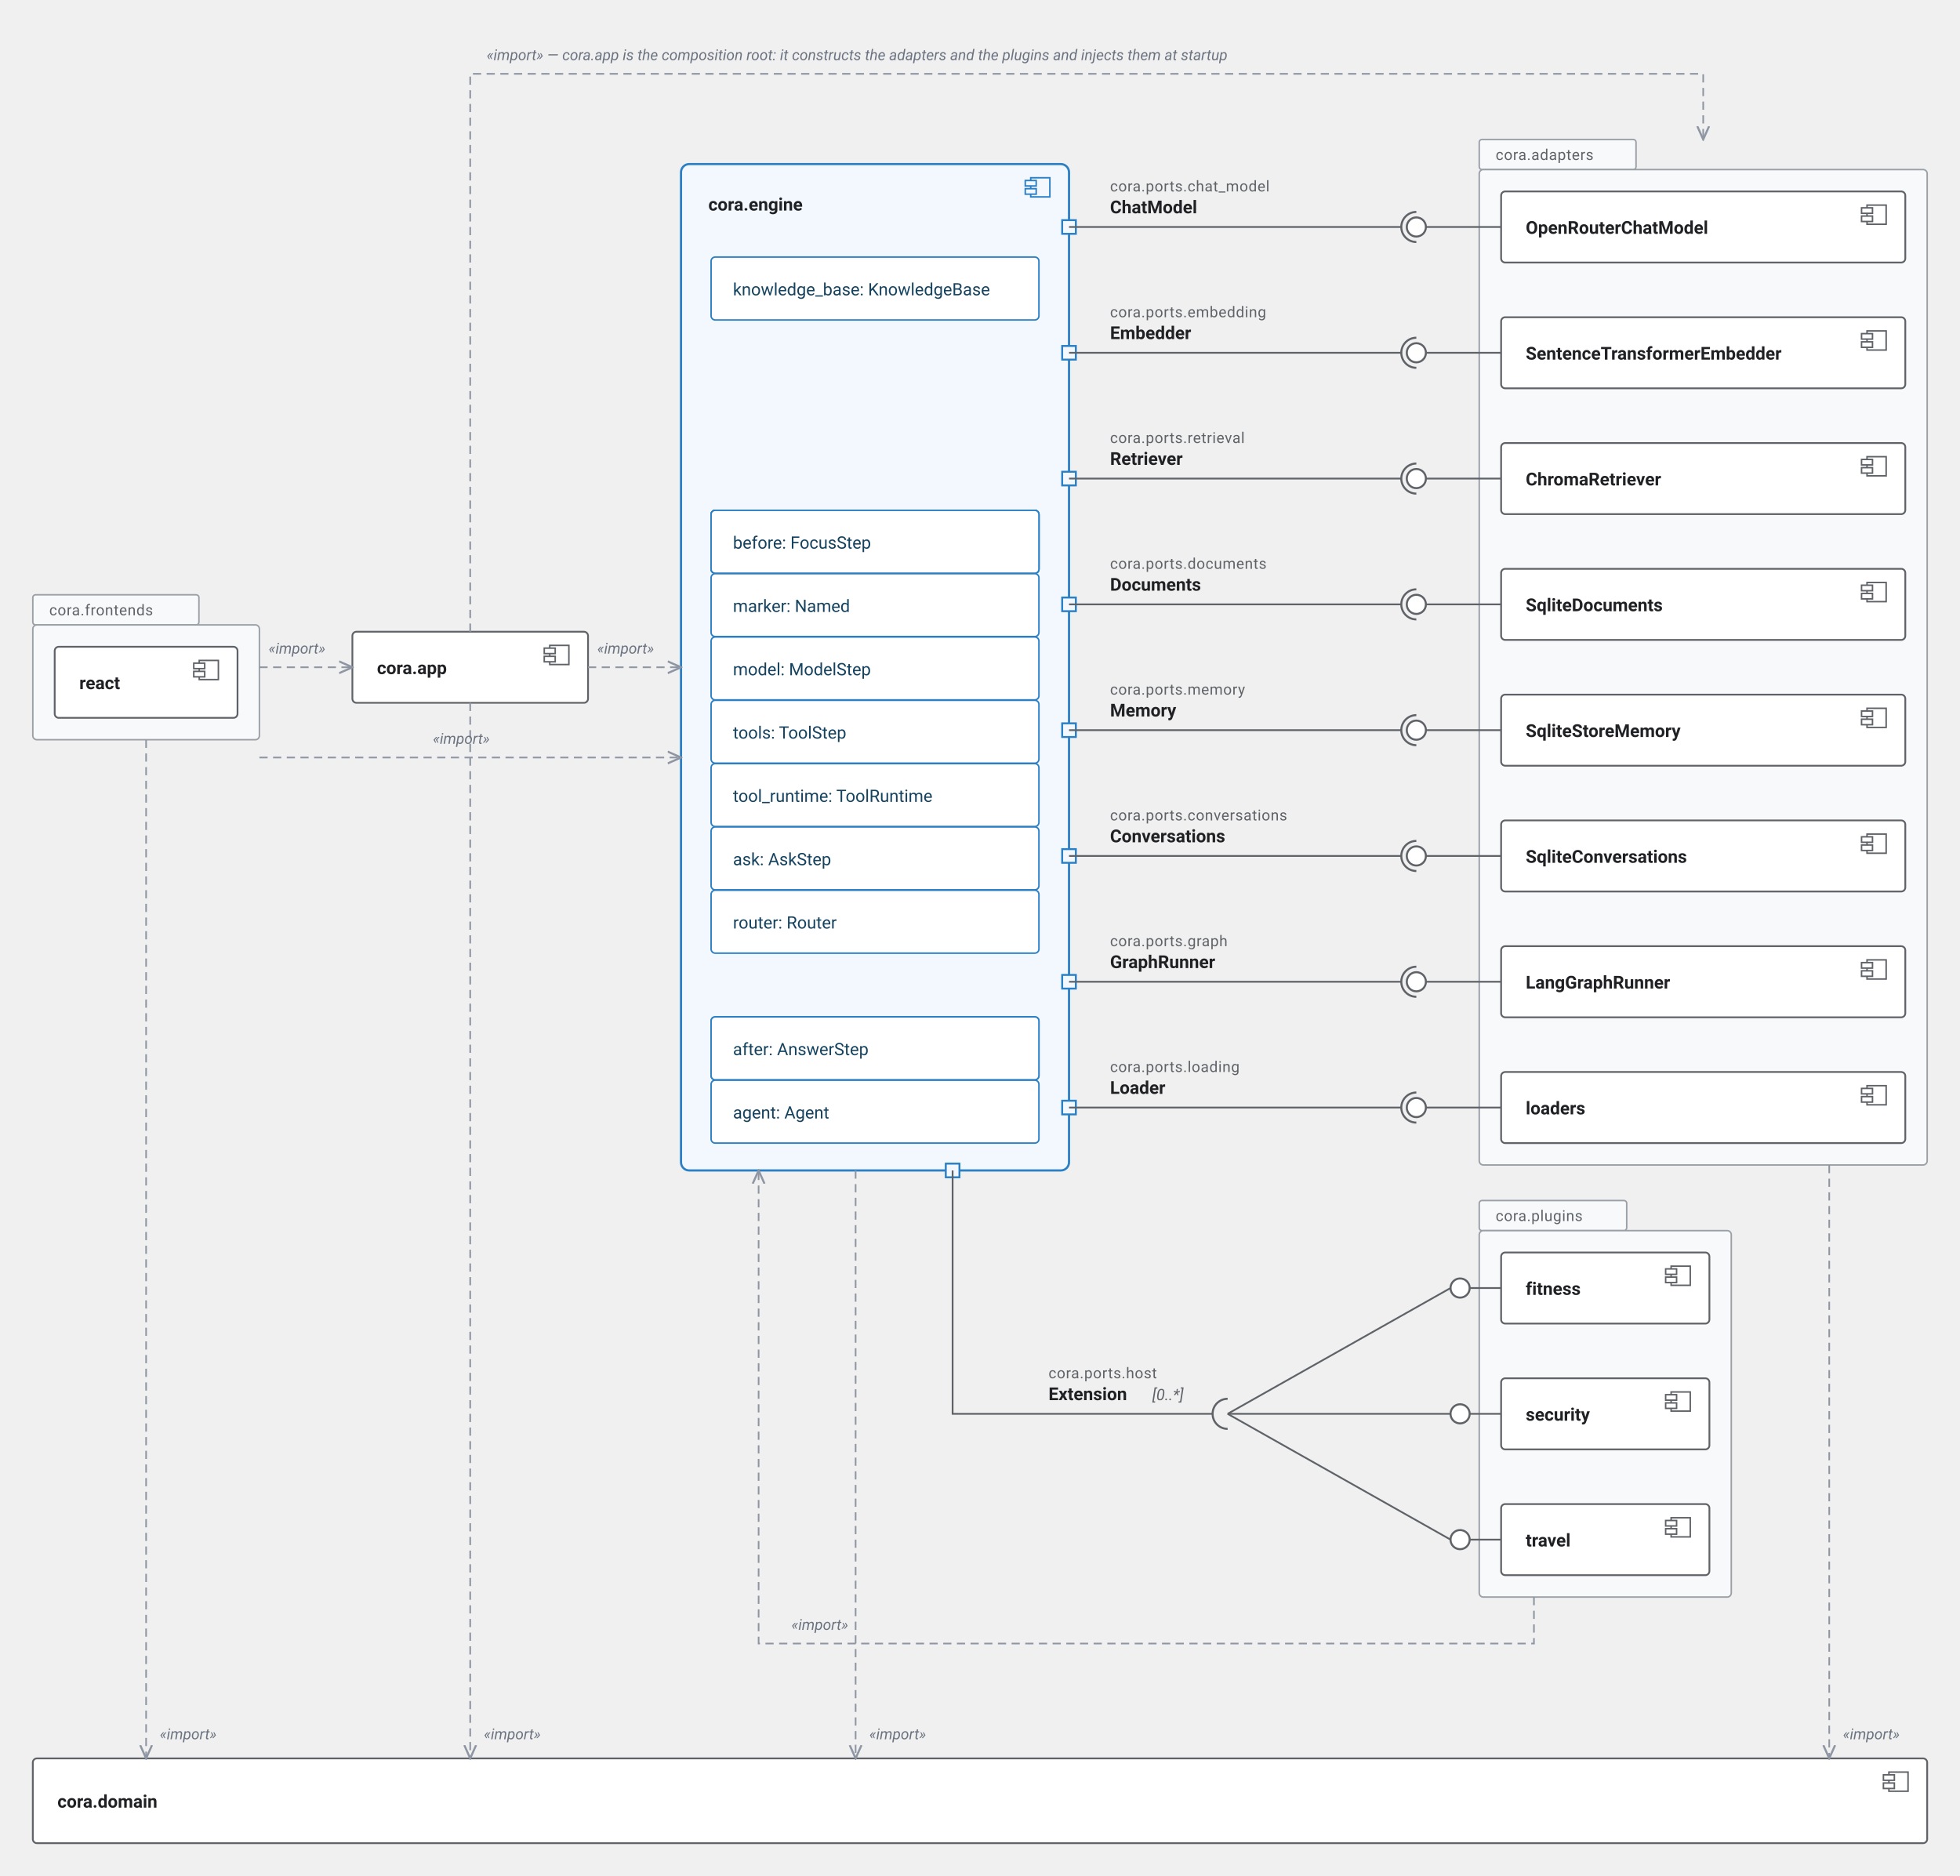
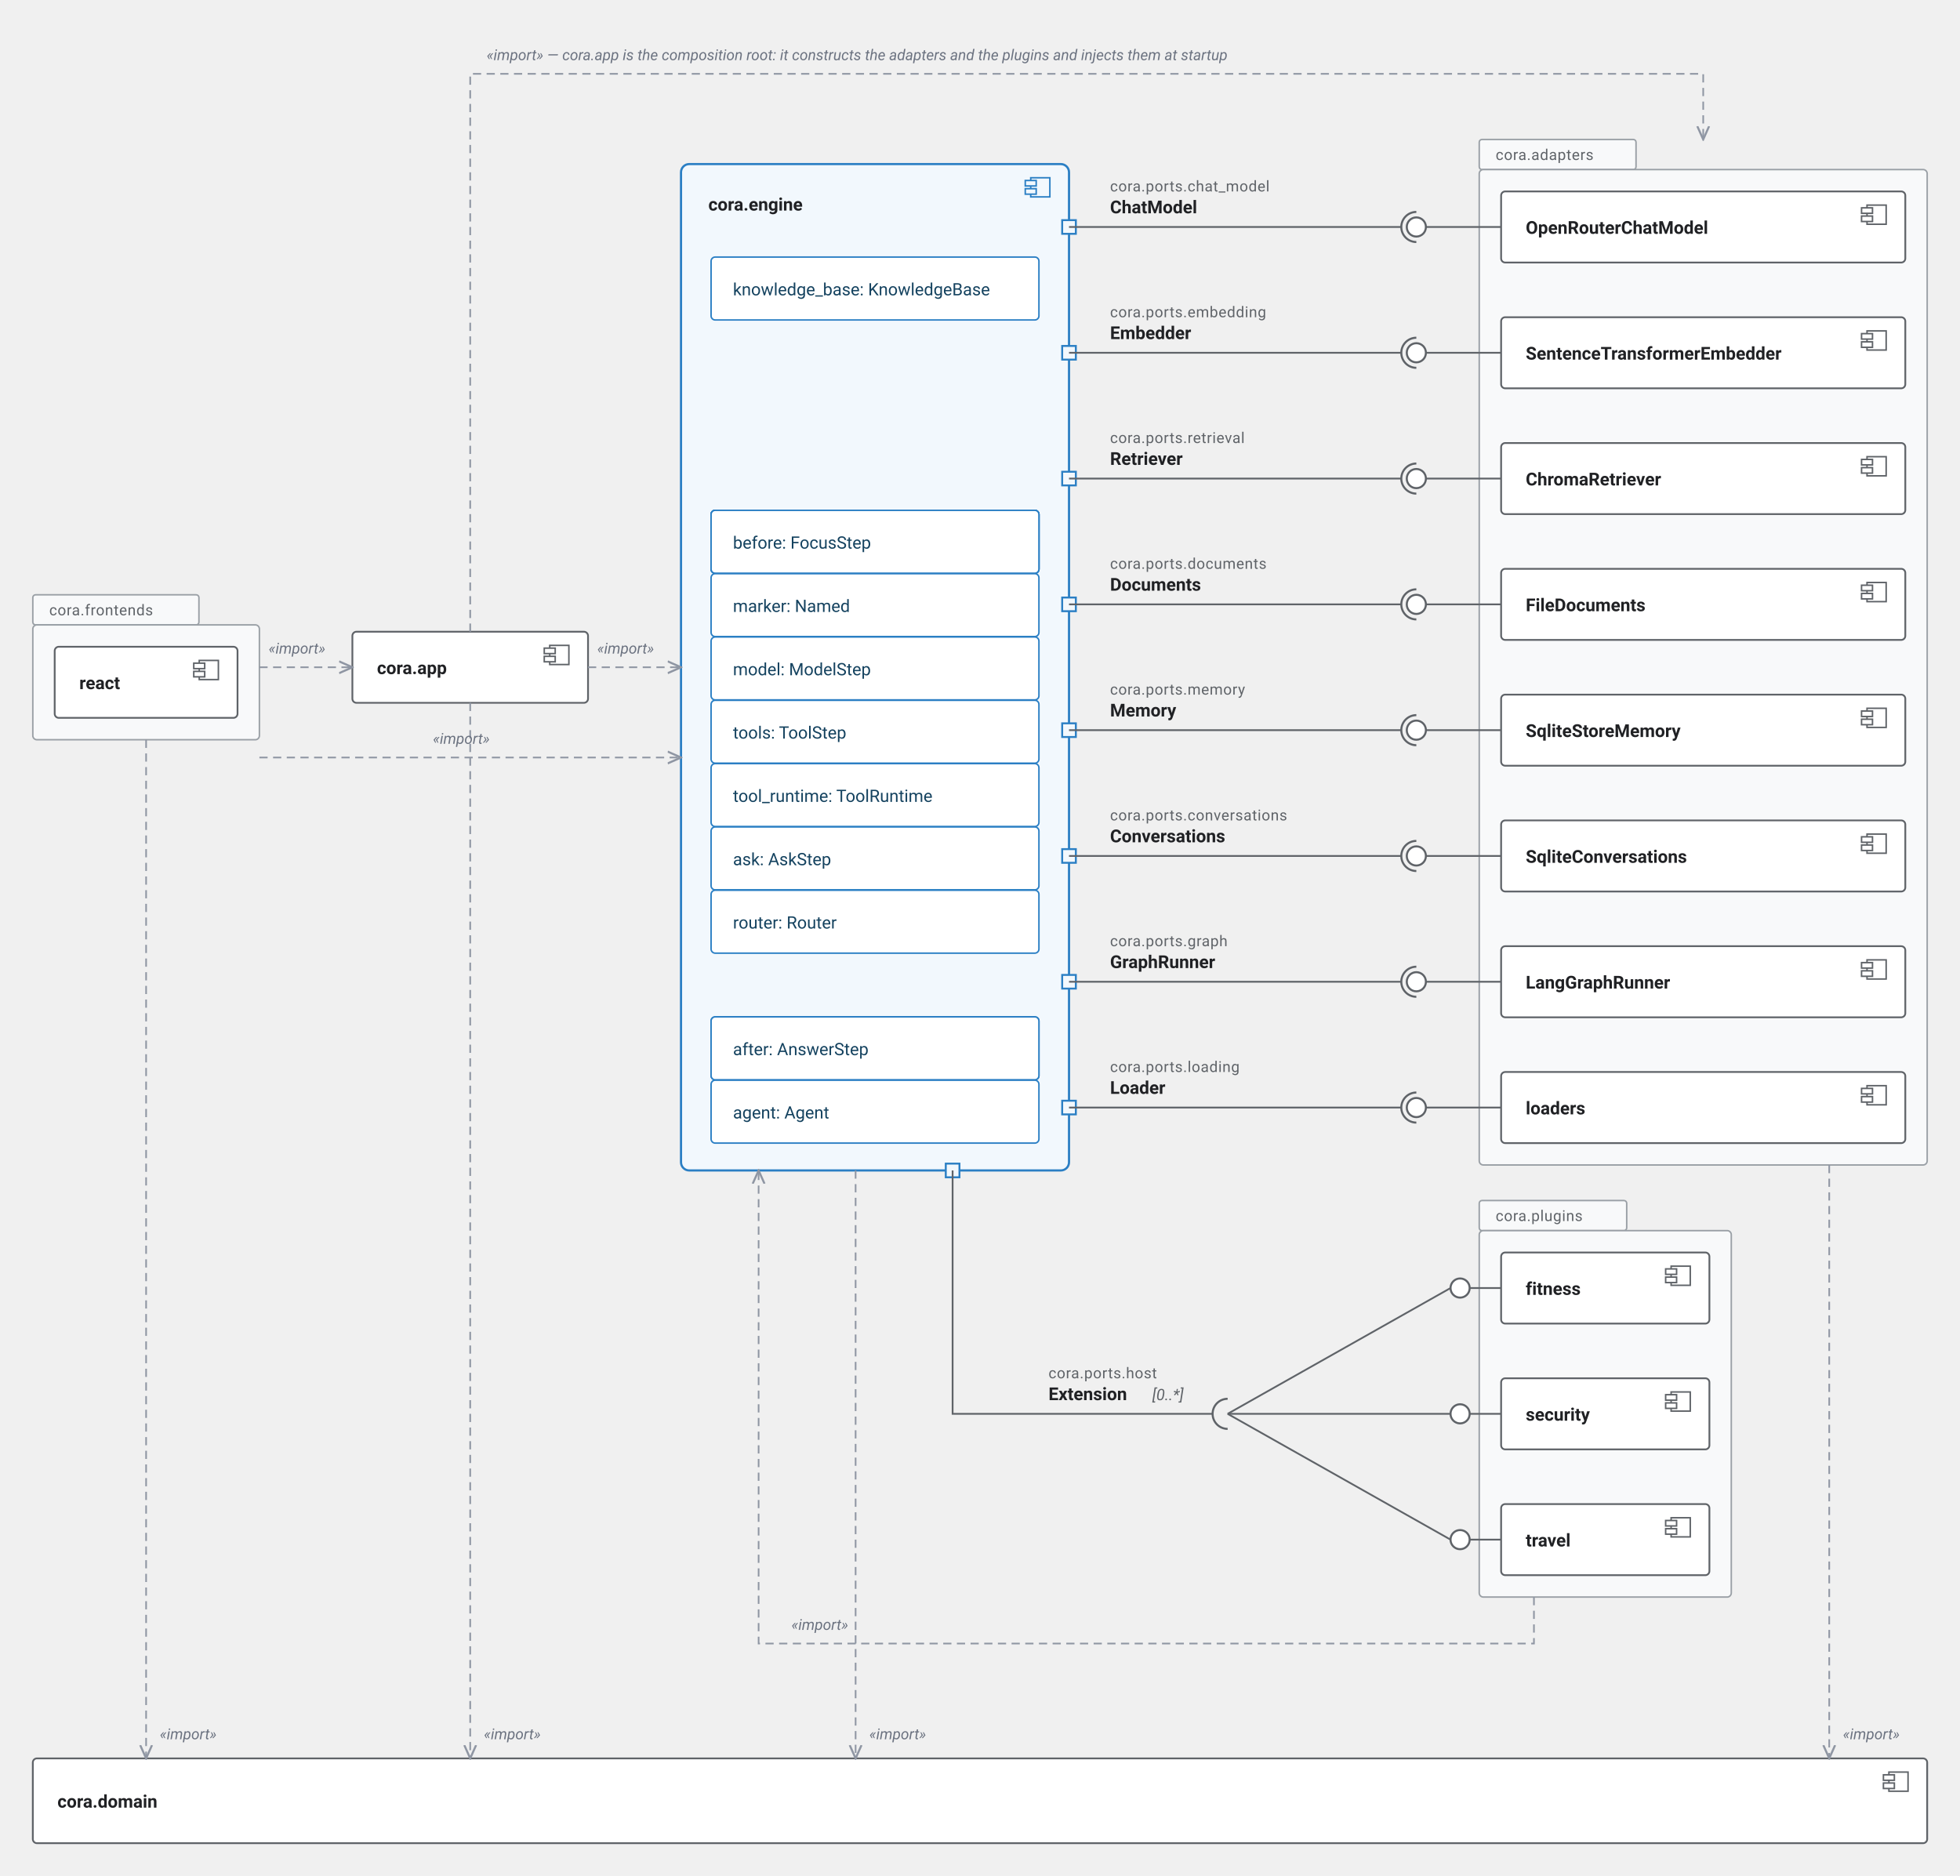
<svg xmlns="http://www.w3.org/2000/svg" viewBox="0 0 1433.35 1372" width="1433.35" height="1372" role="img" aria-label="cora as a UML component diagram: 1 frontends, an engine of 10 parts, 9 required interfaces wired to the components that provide them, and the packages each one imports. Generated by scripts/gen_component_map.py.">
  <style>
    text { font: 13px/1.4 -apple-system, "Segoe UI", Roboto, sans-serif; fill: #202124 }
    .stereotype { font-size: 11px; fill: #5f6368; letter-spacing: .03em }
    .name { font-weight: 600 }
    .role { font-size: 12.5px }
    .engine { fill: #f2f8fd; stroke: #2b7fc4; stroke-width: 1.6 }
    .part { fill: #ffffff; stroke: #2b7fc4; stroke-width: 1.1 }
    .part-name { fill: #14425f }
    .frame { fill: #f8f9fa; stroke: #9aa0a6; stroke-width: 1.1 }
    .outer { fill: #ffffff; stroke: #5f6368; stroke-width: 1.3 }
    .glyph { fill: #ffffff; stroke: #5f6368; stroke-width: 1.1 }
    .glyph-engine { fill: #f2f8fd; stroke: #2b7fc4; stroke-width: 1.1 }
    .socket-port { fill: #f2f8fd; stroke: #2b7fc4; stroke-width: 1.4 }
    .wire { stroke: #5f6368; stroke-width: 1.3; fill: none }
    .socket { stroke: #5f6368; stroke-width: 1.5; fill: none }
    .ball { fill: #ffffff; stroke: #5f6368; stroke-width: 1.5 }
    .port { fill: #202124; font-size: 13px; font-weight: 600 }
    .multiplicity { fill: #5f6368; font-size: 11.5px; font-style: italic }
    .imports { stroke: #8f96a3; stroke-width: 1.2; fill: none;
               stroke-dasharray: 6 4; marker-end: url(#import) }
    .import-label { fill: #6b7280; font-size: 11px; font-style: italic }
    @media (prefers-color-scheme: dark) {
      text { fill: #e8eaed }
      .stereotype { fill: #9aa0a6 }
      .port { fill: #e8eaed }
      .engine { fill: #10283a; stroke: #6fb6ea }
      .part { fill: #1b2b3480; stroke: #6fb6ea }
      .part-name { fill: #cfe6f7 }
      .frame { fill: #2b2c2f; stroke: #9aa0a6 }
      .outer { fill: #303134; stroke: #bdc1c6 }
      .glyph { fill: #303134; stroke: #bdc1c6 }
      .glyph-engine { fill: #10283a; stroke: #6fb6ea }
      .socket-port { fill: #10283a; stroke: #6fb6ea }
      .wire, .socket { stroke: #bdc1c6 }
      .ball { fill: #303134; stroke: #bdc1c6 }
    }
  </style>
  <defs>
    <marker id="import" viewBox="0 0 10 10" refX="9" refY="5" markerWidth="9" markerHeight="9" orient="auto-start-reverse">
      <path d="M 0 1 L 9 5 L 0 9" fill="none" stroke="#8f96a3" stroke-width="1.4" />
    </marker>
  </defs>
  <rect x="24" y="435" width="121.48" height="22" rx="2" class="frame" />
  <rect x="24" y="457" width="165.7" height="84" rx="3" class="frame" />
  <text x="36" y="450" class="stereotype" text-anchor="start">cora.frontends</text>
  <rect x="1081.77" y="102" width="114.66" height="22" rx="2" class="frame" />
  <rect x="1081.77" y="124" width="327.58" height="728" rx="3" class="frame" />
  <text x="1093.77" y="117" class="stereotype" text-anchor="start">cora.adapters</text>
  <rect x="1081.77" y="878" width="107.84" height="22" rx="2" class="frame" />
  <rect x="1081.77" y="900" width="184.32" height="268" rx="3" class="frame" />
  <text x="1093.77" y="893" class="stereotype" text-anchor="start">cora.plugins</text>
  <rect x="498.02" y="120" width="283.75" height="736" rx="6" class="engine" />
  <text x="518.02" y="154" class="name" text-anchor="start">cora.engine</text>
  <rect x="753.77" y="130" width="14" height="14" class="glyph-engine" />
  <rect x="749.77" y="132" width="8" height="4" class="glyph-engine" />
  <rect x="749.77" y="138" width="8" height="4" class="glyph-engine" />
  <rect x="520.02" y="188" width="239.75" height="46" rx="3" class="part" />
  <text x="536.02" y="216" class="part-name role" text-anchor="start">knowledge_base: KnowledgeBase</text>
  <rect x="520.02" y="373.231" width="239.75" height="46" rx="3" class="part" />
  <text x="536.02" y="401.231" class="part-name role" text-anchor="start">before: Named</text>
  <rect x="520.02" y="373.231" width="239.75" height="46" rx="3" class="part" />
  <text x="536.02" y="401.231" class="part-name role" text-anchor="start">before: ScreenStep</text>
  <rect x="520.02" y="373.231" width="239.75" height="46" rx="3" class="part" />
  <text x="536.02" y="401.231" class="part-name role" text-anchor="start">before: RouteStep</text>
  <rect x="520.02" y="373.231" width="239.75" height="46" rx="3" class="part" />
  <text x="536.02" y="401.231" class="part-name role" text-anchor="start">before: FocusStep</text>
  <rect x="520.02" y="419.538" width="239.75" height="46" rx="3" class="part" />
  <text x="536.02" y="447.538" class="part-name role" text-anchor="start">marker: Named</text>
  <rect x="520.02" y="465.846" width="239.75" height="46" rx="3" class="part" />
  <text x="536.02" y="493.846" class="part-name role" text-anchor="start">model: ModelStep</text>
  <rect x="520.02" y="512.154" width="239.75" height="46" rx="3" class="part" />
  <text x="536.02" y="540.154" class="part-name role" text-anchor="start">tools: ToolStep</text>
  <rect x="520.02" y="558.462" width="239.75" height="46" rx="3" class="part" />
  <text x="536.02" y="586.462" class="part-name role" text-anchor="start">tool_runtime: ToolRuntime</text>
  <rect x="520.02" y="604.769" width="239.75" height="46" rx="3" class="part" />
  <text x="536.02" y="632.769" class="part-name role" text-anchor="start">ask: AskStep</text>
  <rect x="520.02" y="651.077" width="239.75" height="46" rx="3" class="part" />
  <text x="536.02" y="679.077" class="part-name role" text-anchor="start">router: Router</text>
  <rect x="520.02" y="743.692" width="239.75" height="46" rx="3" class="part" />
  <text x="536.02" y="771.692" class="part-name role" text-anchor="start">after: Named</text>
  <rect x="520.02" y="743.692" width="239.75" height="46" rx="3" class="part" />
  <text x="536.02" y="771.692" class="part-name role" text-anchor="start">after: AnswerStep</text>
  <rect x="520.02" y="790" width="239.75" height="46" rx="3" class="part" />
  <text x="536.02" y="818" class="part-name role" text-anchor="start">agent: Agent</text>
  <rect x="40" y="473" width="133.7" height="52" rx="3" class="outer" />
  <text x="58" y="504" class="name" text-anchor="start">react</text>
  <rect x="145.7" y="483" width="14" height="14" class="glyph" />
  <rect x="141.7" y="485" width="8" height="4" class="glyph" />
  <rect x="141.7" y="491" width="8" height="4" class="glyph" />
  <rect x="257.7" y="462" width="172.32" height="52" rx="3" class="outer" />
  <text x="275.7" y="493" class="name" text-anchor="start">cora.app</text>
  <rect x="402.02" y="472" width="14" height="14" class="glyph" />
  <rect x="398.02" y="474" width="8" height="4" class="glyph" />
  <rect x="398.02" y="480" width="8" height="4" class="glyph" />
  <rect x="24" y="1286" width="1385.35" height="62" rx="3" class="outer" />
  <text x="42" y="1322" class="name" text-anchor="start">cora.domain</text>
  <rect x="1381.35" y="1296" width="14" height="14" class="glyph" />
  <rect x="1377.35" y="1298" width="8" height="4" class="glyph" />
  <rect x="1377.35" y="1304" width="8" height="4" class="glyph" />
  <rect x="1097.77" y="140" width="295.58" height="52" rx="3" class="outer" />
  <text x="1115.77" y="171" class="name" text-anchor="start">OpenRouterChatModel</text>
  <rect x="1365.35" y="150" width="14" height="14" class="glyph" />
  <rect x="1361.35" y="152" width="8" height="4" class="glyph" />
  <rect x="1361.35" y="158" width="8" height="4" class="glyph" />
  <rect x="1097.77" y="232" width="295.58" height="52" rx="3" class="outer" />
  <text x="1115.77" y="263" class="name" text-anchor="start">SentenceTransformerEmbedder</text>
  <rect x="1365.35" y="242" width="14" height="14" class="glyph" />
  <rect x="1361.35" y="244" width="8" height="4" class="glyph" />
  <rect x="1361.35" y="250" width="8" height="4" class="glyph" />
  <rect x="1097.77" y="324" width="295.58" height="52" rx="3" class="outer" />
  <text x="1115.77" y="355" class="name" text-anchor="start">ChromaRetriever</text>
  <rect x="1365.35" y="334" width="14" height="14" class="glyph" />
  <rect x="1361.35" y="336" width="8" height="4" class="glyph" />
  <rect x="1361.35" y="342" width="8" height="4" class="glyph" />
  <rect x="1097.77" y="416" width="295.58" height="52" rx="3" class="outer" />
-   <text x="1115.77" y="447" class="name" text-anchor="start">SqliteDocuments</text>
+   <text x="1115.77" y="447" class="name" text-anchor="start">FileDocuments</text>
  <rect x="1365.35" y="426" width="14" height="14" class="glyph" />
  <rect x="1361.35" y="428" width="8" height="4" class="glyph" />
  <rect x="1361.35" y="434" width="8" height="4" class="glyph" />
  <rect x="1097.77" y="508" width="295.58" height="52" rx="3" class="outer" />
  <text x="1115.77" y="539" class="name" text-anchor="start">SqliteStoreMemory</text>
  <rect x="1365.35" y="518" width="14" height="14" class="glyph" />
  <rect x="1361.35" y="520" width="8" height="4" class="glyph" />
  <rect x="1361.35" y="526" width="8" height="4" class="glyph" />
  <rect x="1097.77" y="600" width="295.58" height="52" rx="3" class="outer" />
  <text x="1115.77" y="631" class="name" text-anchor="start">SqliteConversations</text>
  <rect x="1365.35" y="610" width="14" height="14" class="glyph" />
  <rect x="1361.35" y="612" width="8" height="4" class="glyph" />
  <rect x="1361.35" y="618" width="8" height="4" class="glyph" />
  <rect x="1097.77" y="692" width="295.58" height="52" rx="3" class="outer" />
  <text x="1115.77" y="723" class="name" text-anchor="start">LangGraphRunner</text>
  <rect x="1365.35" y="702" width="14" height="14" class="glyph" />
  <rect x="1361.35" y="704" width="8" height="4" class="glyph" />
  <rect x="1361.35" y="710" width="8" height="4" class="glyph" />
  <rect x="1097.77" y="784" width="295.58" height="52" rx="3" class="outer" />
  <text x="1115.77" y="815" class="name" text-anchor="start">loaders</text>
  <rect x="1365.35" y="794" width="14" height="14" class="glyph" />
  <rect x="1361.35" y="796" width="8" height="4" class="glyph" />
  <rect x="1361.35" y="802" width="8" height="4" class="glyph" />
  <rect x="1097.77" y="916" width="152.32" height="52" rx="3" class="outer" />
  <text x="1115.77" y="947" class="name" text-anchor="start">fitness</text>
  <rect x="1222.09" y="926" width="14" height="14" class="glyph" />
  <rect x="1218.09" y="928" width="8" height="4" class="glyph" />
  <rect x="1218.09" y="934" width="8" height="4" class="glyph" />
  <rect x="1097.77" y="1008" width="152.32" height="52" rx="3" class="outer" />
  <text x="1115.77" y="1039" class="name" text-anchor="start">security</text>
  <rect x="1222.09" y="1018" width="14" height="14" class="glyph" />
  <rect x="1218.09" y="1020" width="8" height="4" class="glyph" />
  <rect x="1218.09" y="1026" width="8" height="4" class="glyph" />
  <rect x="1097.77" y="1100" width="152.32" height="52" rx="3" class="outer" />
  <text x="1115.77" y="1131" class="name" text-anchor="start">travel</text>
  <rect x="1222.09" y="1110" width="14" height="14" class="glyph" />
  <rect x="1218.09" y="1112" width="8" height="4" class="glyph" />
  <rect x="1218.09" y="1118" width="8" height="4" class="glyph" />
  <rect x="776.77" y="161" width="10" height="10" class="socket-port" />
  <path d="M 781.77 166 L 1024.77 166" class="wire" />
  <path d="M 1035.77 155 A 11 11 0 0 0 1035.77 177" class="socket" />
  <circle cx="1035.77" cy="166" r="7" class="ball" />
  <path d="M 1042.77 166 L 1097.77 166" class="wire" />
  <text x="811.77" y="140" class="stereotype" text-anchor="start">cora.ports.chat_model</text>
  <text x="811.77" y="156" class="port" text-anchor="start">ChatModel</text>
  <rect x="776.77" y="253" width="10" height="10" class="socket-port" />
  <path d="M 781.77 258 L 1024.77 258" class="wire" />
  <path d="M 1035.77 247 A 11 11 0 0 0 1035.77 269" class="socket" />
  <circle cx="1035.77" cy="258" r="7" class="ball" />
  <path d="M 1042.77 258 L 1097.77 258" class="wire" />
  <text x="811.77" y="232" class="stereotype" text-anchor="start">cora.ports.embedding</text>
  <text x="811.77" y="248" class="port" text-anchor="start">Embedder</text>
  <rect x="776.77" y="345" width="10" height="10" class="socket-port" />
  <path d="M 781.77 350 L 1024.77 350" class="wire" />
  <path d="M 1035.77 339 A 11 11 0 0 0 1035.77 361" class="socket" />
  <circle cx="1035.77" cy="350" r="7" class="ball" />
  <path d="M 1042.77 350 L 1097.77 350" class="wire" />
  <text x="811.77" y="324" class="stereotype" text-anchor="start">cora.ports.retrieval</text>
  <text x="811.77" y="340" class="port" text-anchor="start">Retriever</text>
  <rect x="776.77" y="437" width="10" height="10" class="socket-port" />
  <path d="M 781.77 442 L 1024.77 442" class="wire" />
  <path d="M 1035.77 431 A 11 11 0 0 0 1035.77 453" class="socket" />
  <circle cx="1035.77" cy="442" r="7" class="ball" />
  <path d="M 1042.77 442 L 1097.77 442" class="wire" />
  <text x="811.77" y="416" class="stereotype" text-anchor="start">cora.ports.documents</text>
  <text x="811.77" y="432" class="port" text-anchor="start">Documents</text>
  <rect x="776.77" y="529" width="10" height="10" class="socket-port" />
  <path d="M 781.77 534 L 1024.77 534" class="wire" />
  <path d="M 1035.77 523 A 11 11 0 0 0 1035.77 545" class="socket" />
  <circle cx="1035.77" cy="534" r="7" class="ball" />
  <path d="M 1042.77 534 L 1097.77 534" class="wire" />
  <text x="811.77" y="508" class="stereotype" text-anchor="start">cora.ports.memory</text>
  <text x="811.77" y="524" class="port" text-anchor="start">Memory</text>
  <rect x="776.77" y="621" width="10" height="10" class="socket-port" />
  <path d="M 781.77 626 L 1024.77 626" class="wire" />
  <path d="M 1035.77 615 A 11 11 0 0 0 1035.77 637" class="socket" />
  <circle cx="1035.77" cy="626" r="7" class="ball" />
  <path d="M 1042.77 626 L 1097.77 626" class="wire" />
  <text x="811.77" y="600" class="stereotype" text-anchor="start">cora.ports.conversations</text>
  <text x="811.77" y="616" class="port" text-anchor="start">Conversations</text>
  <rect x="776.77" y="713" width="10" height="10" class="socket-port" />
  <path d="M 781.77 718 L 1024.77 718" class="wire" />
  <path d="M 1035.77 707 A 11 11 0 0 0 1035.77 729" class="socket" />
  <circle cx="1035.77" cy="718" r="7" class="ball" />
  <path d="M 1042.77 718 L 1097.77 718" class="wire" />
  <text x="811.77" y="692" class="stereotype" text-anchor="start">cora.ports.graph</text>
  <text x="811.77" y="708" class="port" text-anchor="start">GraphRunner</text>
  <rect x="776.77" y="805" width="10" height="10" class="socket-port" />
  <path d="M 781.77 810 L 1024.77 810" class="wire" />
  <path d="M 1035.77 799 A 11 11 0 0 0 1035.77 821" class="socket" />
  <circle cx="1035.77" cy="810" r="7" class="ball" />
  <path d="M 1042.77 810 L 1097.77 810" class="wire" />
  <text x="811.77" y="784" class="stereotype" text-anchor="start">cora.ports.loading</text>
  <text x="811.77" y="800" class="port" text-anchor="start">Loader</text>
  <rect x="691.645" y="851" width="10" height="10" class="socket-port" />
  <path d="M 696.645 856 L 696.645 1034 L 886.77 1034" class="wire" />
  <path d="M 897.77 1023 A 11 11 0 0 0 897.77 1045" class="socket" />
  <text x="766.77" y="1008" class="stereotype" text-anchor="start">cora.ports.host</text>
  <text x="766.77" y="1024" class="port" text-anchor="start">Extension</text>
  <text x="842.63" y="1024" class="multiplicity" text-anchor="start">[0..*]</text>
  <path d="M 897.77 1034 L 1060.77 942" class="wire" />
  <circle cx="1067.77" cy="942" r="7" class="ball" />
  <path d="M 1074.77 942 L 1097.77 942" class="wire" />
  <path d="M 897.77 1034 L 1060.77 1034" class="wire" />
  <circle cx="1067.77" cy="1034" r="7" class="ball" />
  <path d="M 1074.77 1034 L 1097.77 1034" class="wire" />
  <path d="M 897.77 1034 L 1060.77 1126" class="wire" />
  <circle cx="1067.77" cy="1126" r="7" class="ball" />
  <path d="M 1074.77 1126 L 1097.77 1126" class="wire" />
  <path d="M 1337.72 852 L 1337.72 1286" class="imports" />
  <text x="1347.72" y="1272" class="import-label" text-anchor="start">«import»</text>
  <path d="M 343.86 462 L 343.86 54 L 1245.56 54 L 1245.56 102" class="imports" />
  <text x="355.86" y="44" class="import-label" text-anchor="start">«import» — cora.app is the composition root: it constructs the adapters and the plugins and injects them at startup</text>
  <path d="M 343.86 514 L 343.86 1286" class="imports" />
  <text x="353.86" y="1272" class="import-label" text-anchor="start">«import»</text>
  <path d="M 430.02 488 L 498.02 488" class="imports" />
  <text x="436.74" y="478" class="import-label" text-anchor="start">«import»</text>
  <path d="M 625.707 856 L 625.707 1286" class="imports" />
  <text x="635.707" y="1272" class="import-label" text-anchor="start">«import»</text>
  <path d="M 189.7 488 L 257.7 488" class="imports" />
  <text x="196.42" y="478" class="import-label" text-anchor="start">«import»</text>
  <path d="M 106.85 541 L 106.85 1286" class="imports" />
  <text x="116.85" y="1272" class="import-label" text-anchor="start">«import»</text>
  <path d="M 189.7 554 L 498.02 554" class="imports" />
  <text x="316.58" y="544" class="import-label" text-anchor="start">«import»</text>
  <path d="M 1121.77 1168 L 1121.77 1202 L 554.77 1202 L 554.77 856" class="imports" />
  <text x="578.77" y="1192" class="import-label" text-anchor="start">«import»</text>
</svg>
